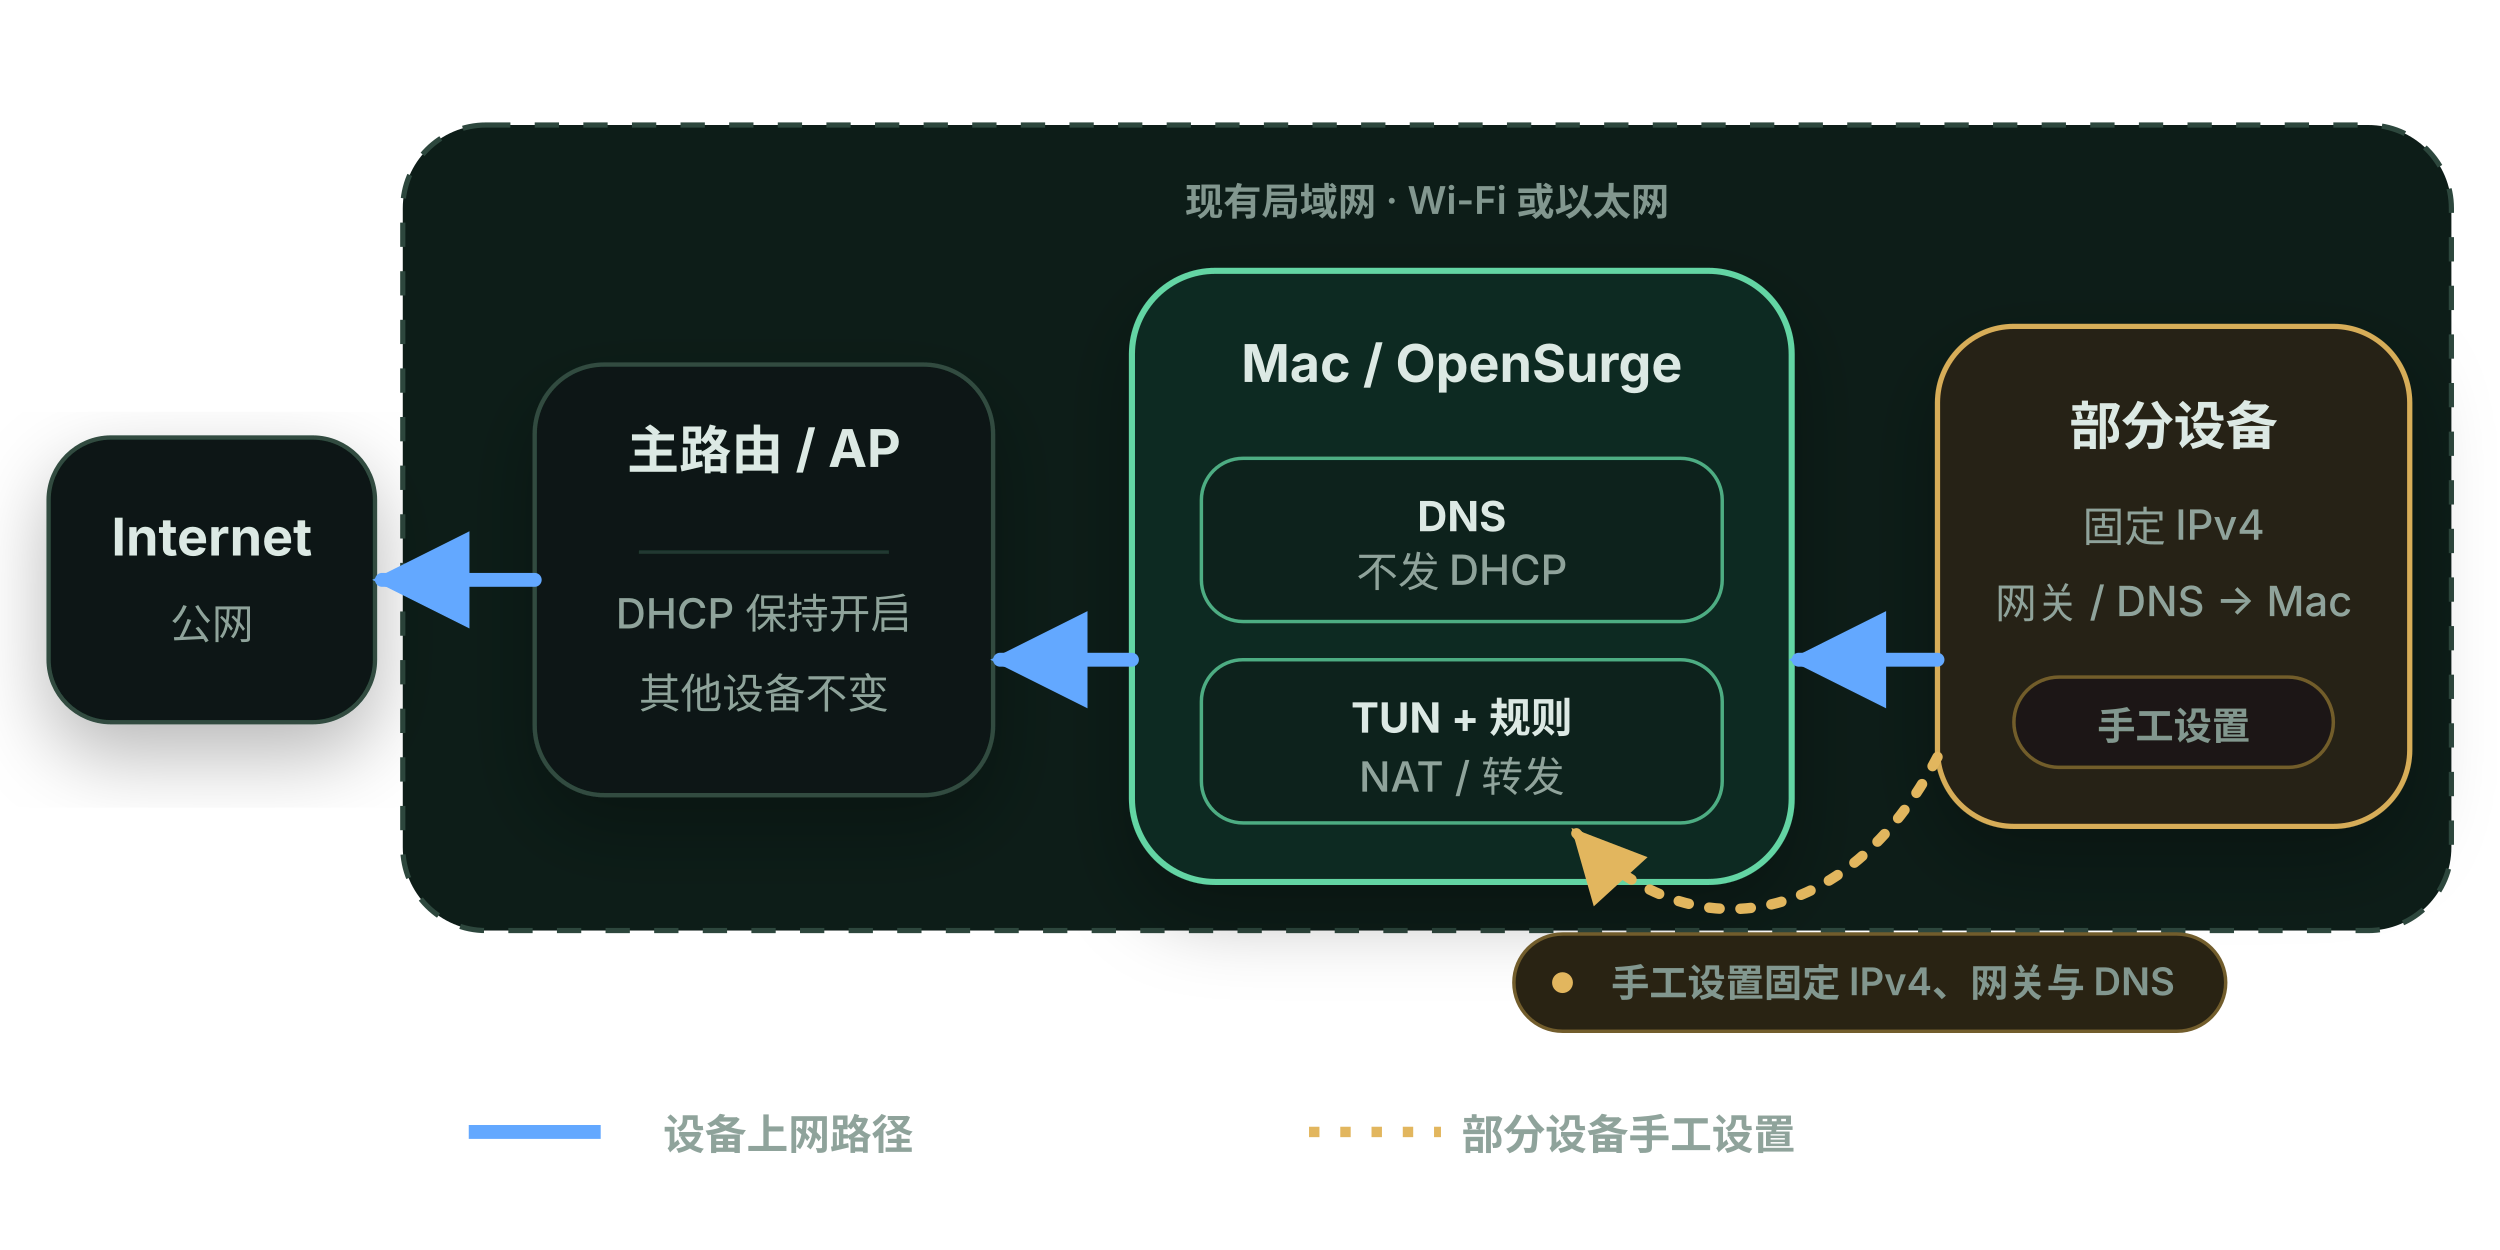
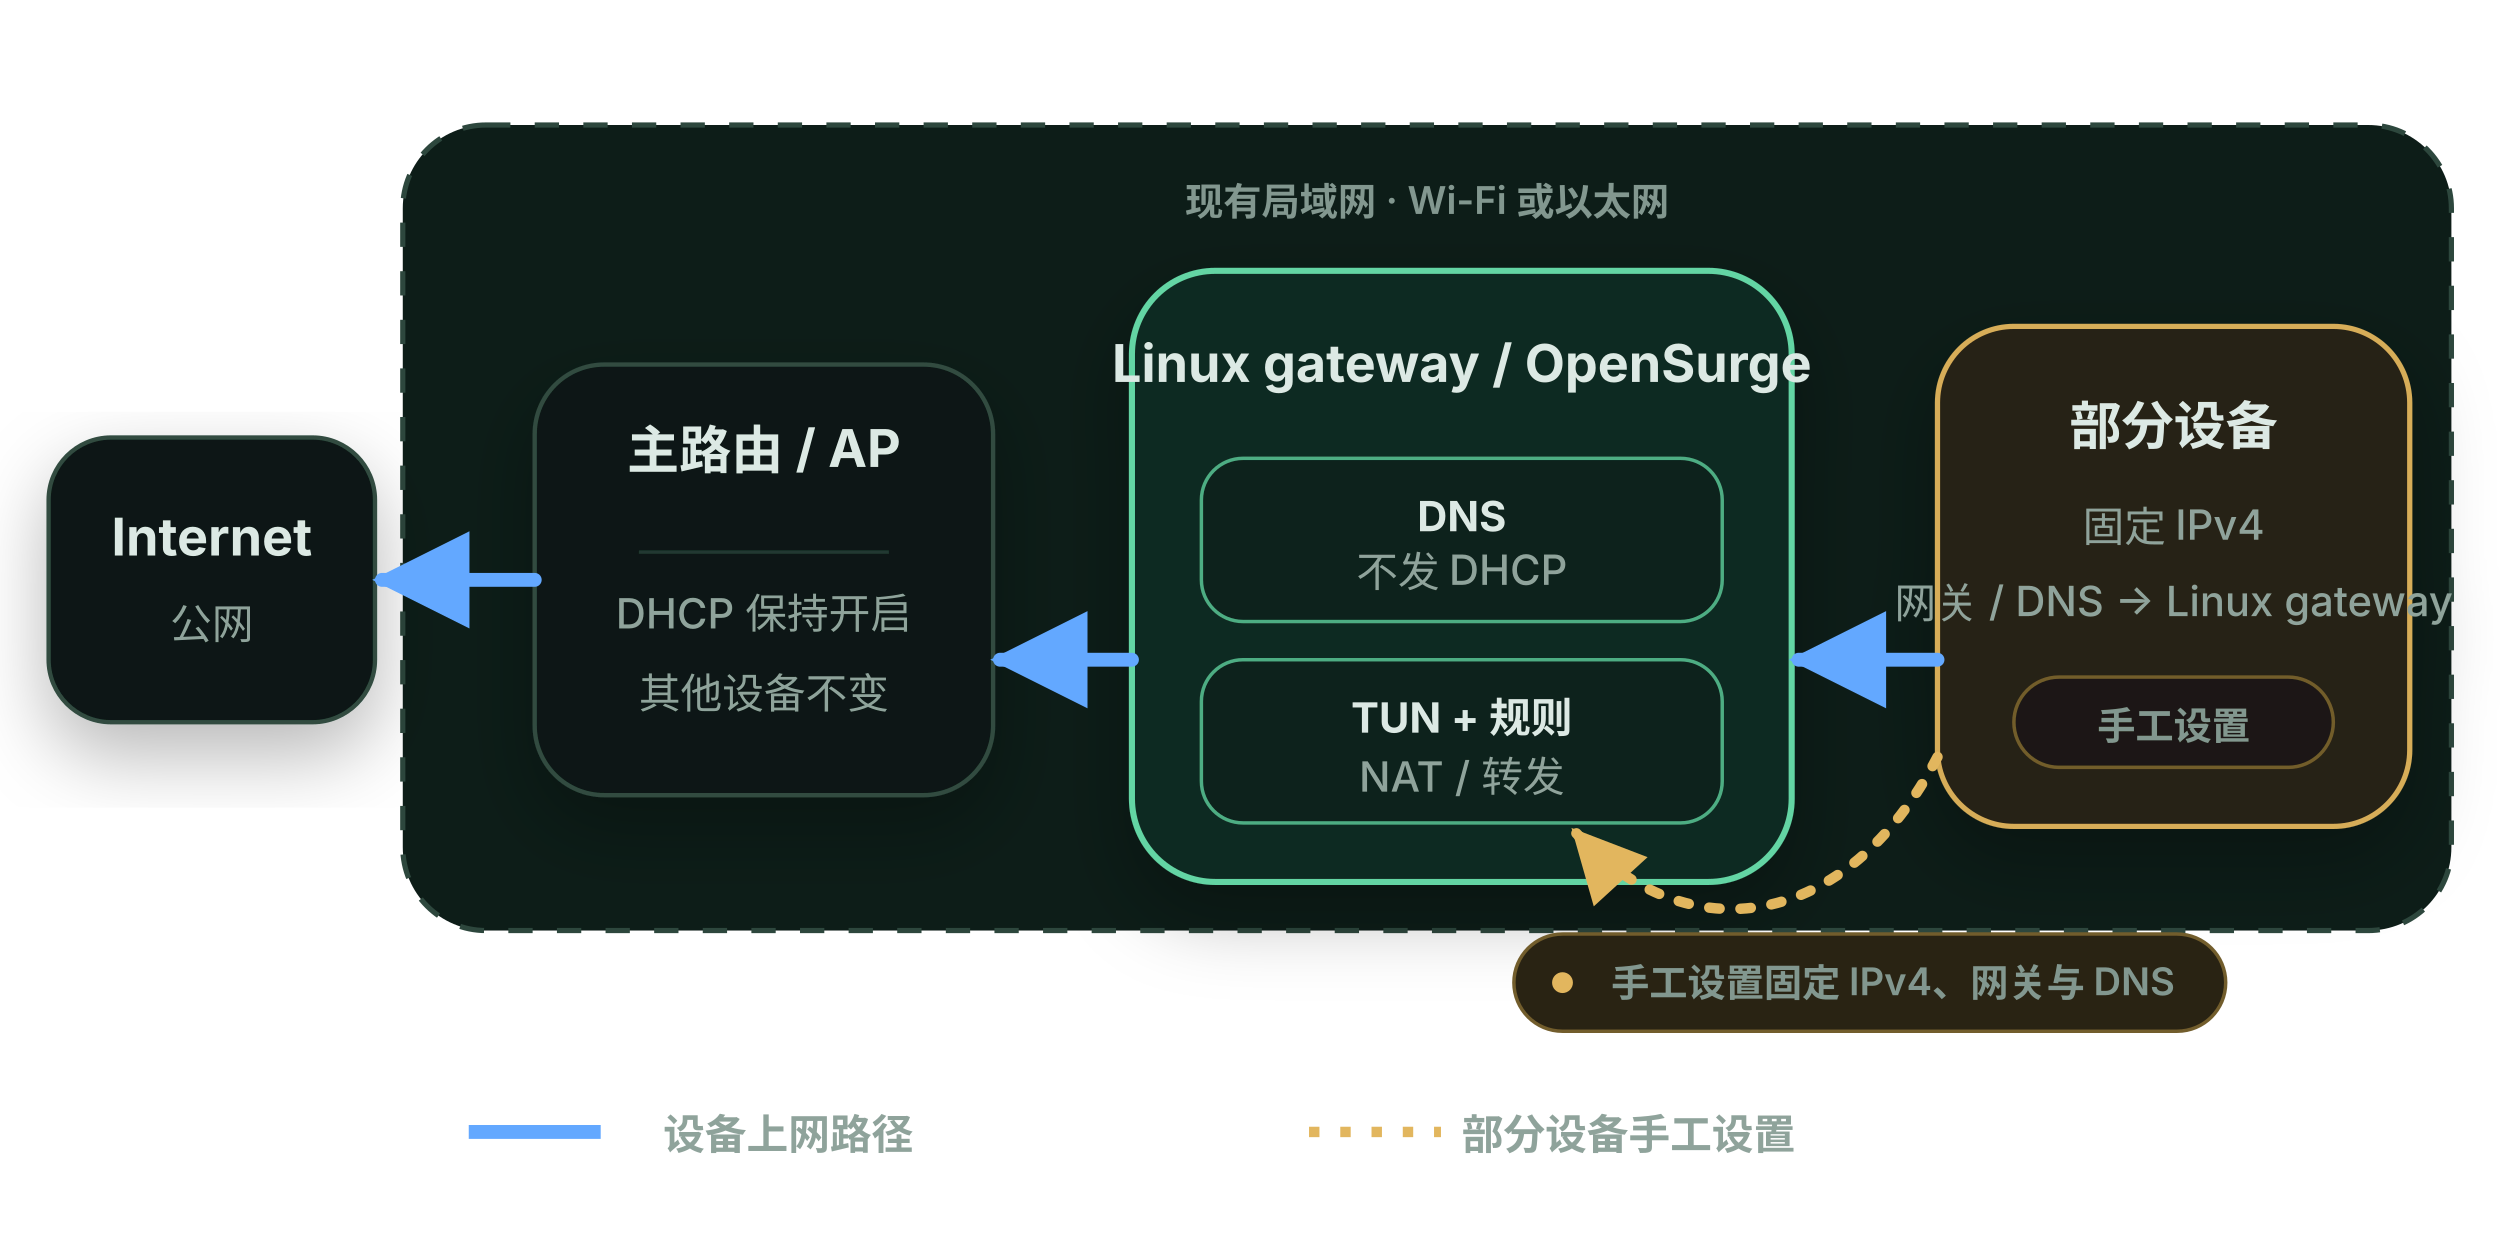
<svg xmlns="http://www.w3.org/2000/svg" viewBox="0 0 720 360">
  <defs>
    <filter id="shadow" x="-20%" y="-20%" width="140%" height="150%">
      <feDropShadow dx="0" dy="9" stdDeviation="11" flood-color="#000" flood-opacity=".28" />
    </filter>
    <marker id="traffic" viewBox="0 0 10 10" refX="9" refY="5" markerWidth="7" markerHeight="7" orient="auto">
      <path d="M0 0 10 5 0 10Z" fill="#63a8ff" />
    </marker>
    <marker id="manual" viewBox="0 0 10 10" refX="9" refY="5" markerWidth="7" markerHeight="7" orient="auto">
      <path d="M0 0 10 5 0 10Z" fill="#e2b65e" />
    </marker>
    <style>
      text{font-family:-apple-system,BlinkMacSystemFont,"Segoe UI","PingFang SC",sans-serif;text-anchor:middle;fill:#dce9e4}
      .title{font-size:15px;font-weight:700}.small{font-size:12px;font-weight:500;fill:#8fa39b}.micro{font-size:11px;font-weight:600;fill:#82978f}.module{font-size:12px;font-weight:650}.legend{font-size:12px;font-weight:600;fill:#8fa39b}
    </style>
  </defs>
  <rect x="116" y="36" width="590" height="232" rx="24" fill="#0d1d18" stroke="#2d473d" stroke-width="1.5" stroke-dasharray="7 7" />
  <text class="micro" x="411" y="62">现有局域网 · Wi-Fi 或以太网</text>
  <g filter="url(#shadow)">
    <rect x="14" y="126" width="94" height="82" rx="18" fill="#0a1713" stroke="#304b40" stroke-width="1.25" />
    <text class="title" x="61" y="160">Internet</text>
    <text class="small" x="61" y="184">公网</text>
  </g>
  <g filter="url(#shadow)">
    <rect x="154" y="105" width="132" height="124" rx="20" fill="#0a1713" stroke="#304b40" stroke-width="1.25" />
    <text class="title" x="220" y="135">主路由 / AP</text>
    <path d="M184 159h72" stroke="#223930" />
    <text class="small" x="220" y="181">DHCP 保持开启</text>
    <text class="small" x="220" y="204">其他设备不变</text>
  </g>
  <g filter="url(#shadow)">
    <rect x="326" y="78" width="190" height="176" rx="24" fill="#102a21" stroke="#63d5a4" stroke-width="1.75" />
-     <text class="title" x="421" y="110">Mac / OpenSurge</text>
+     <text class="title" x="421" y="110">Linux gateway / OpenSurge</text>
    <rect x="346" y="132" width="150" height="47" rx="12" fill="#0d201a" stroke="#4dad83" stroke-width="1" />
    <text class="module" x="421" y="153">DNS</text>
    <text class="small" x="421" y="169">不发 DHCP</text>
    <rect x="346" y="190" width="150" height="47" rx="12" fill="#0d201a" stroke="#4dad83" stroke-width="1" />
    <text class="module" x="421" y="211">TUN + 规则</text>
    <text class="small" x="421" y="228">NAT / 转发</text>
  </g>
  <g filter="url(#shadow)">
    <rect x="558" y="94" width="136" height="144" rx="22" fill="#282214" stroke="#d7ad58" stroke-width="1.5" />
    <text class="title" x="626" y="128">部分设备</text>
    <text class="small" x="626" y="156">固定 IPv4</text>
-     <text class="small" x="626" y="178">网关 / DNS → Mac</text>
+     <text class="small" x="626" y="178">网关 / DNS → Linux gateway</text>
    <rect x="580" y="195" width="92" height="26" rx="13" fill="#1c1912" stroke="#725d2c" />
    <text class="micro" x="626" y="213">手工设置</text>
  </g>
  <path d="M558 190H518" fill="none" stroke="#63a8ff" stroke-width="4" stroke-linecap="round" marker-end="url(#traffic)" />
  <path d="M326 190H288" fill="none" stroke="#63a8ff" stroke-width="4" stroke-linecap="round" marker-end="url(#traffic)" />
  <path d="M154 167H110" fill="none" stroke="#63a8ff" stroke-width="4" stroke-linecap="round" marker-end="url(#traffic)" />
  <path d="M558 218C532 268 486 275 454 240" fill="none" stroke="#e2b65e" stroke-width="3" stroke-dasharray="3 6" stroke-linecap="round" marker-end="url(#manual)" />
  <g>
    <rect x="436" y="269" width="205" height="28" rx="14" fill="#292313" stroke="#725d2c" />
    <circle cx="450" cy="283" r="3" fill="#e2b65e" />
    <text class="micro" x="464" y="287" style="text-anchor:start">手工设置固定 IPv4、网关与 DNS</text>
  </g>
  <g transform="translate(135 326)">
    <path d="M0 0h38" stroke="#63a8ff" stroke-width="4" />
    <text class="legend" x="92" y="5">设备上网路径</text>
  </g>
  <g transform="translate(377 326)">
    <path d="M0 0h38" stroke="#e2b65e" stroke-width="3" stroke-dasharray="3 6" />
    <text class="legend" x="92" y="5">部分设备手工设置</text>
  </g>
</svg>
